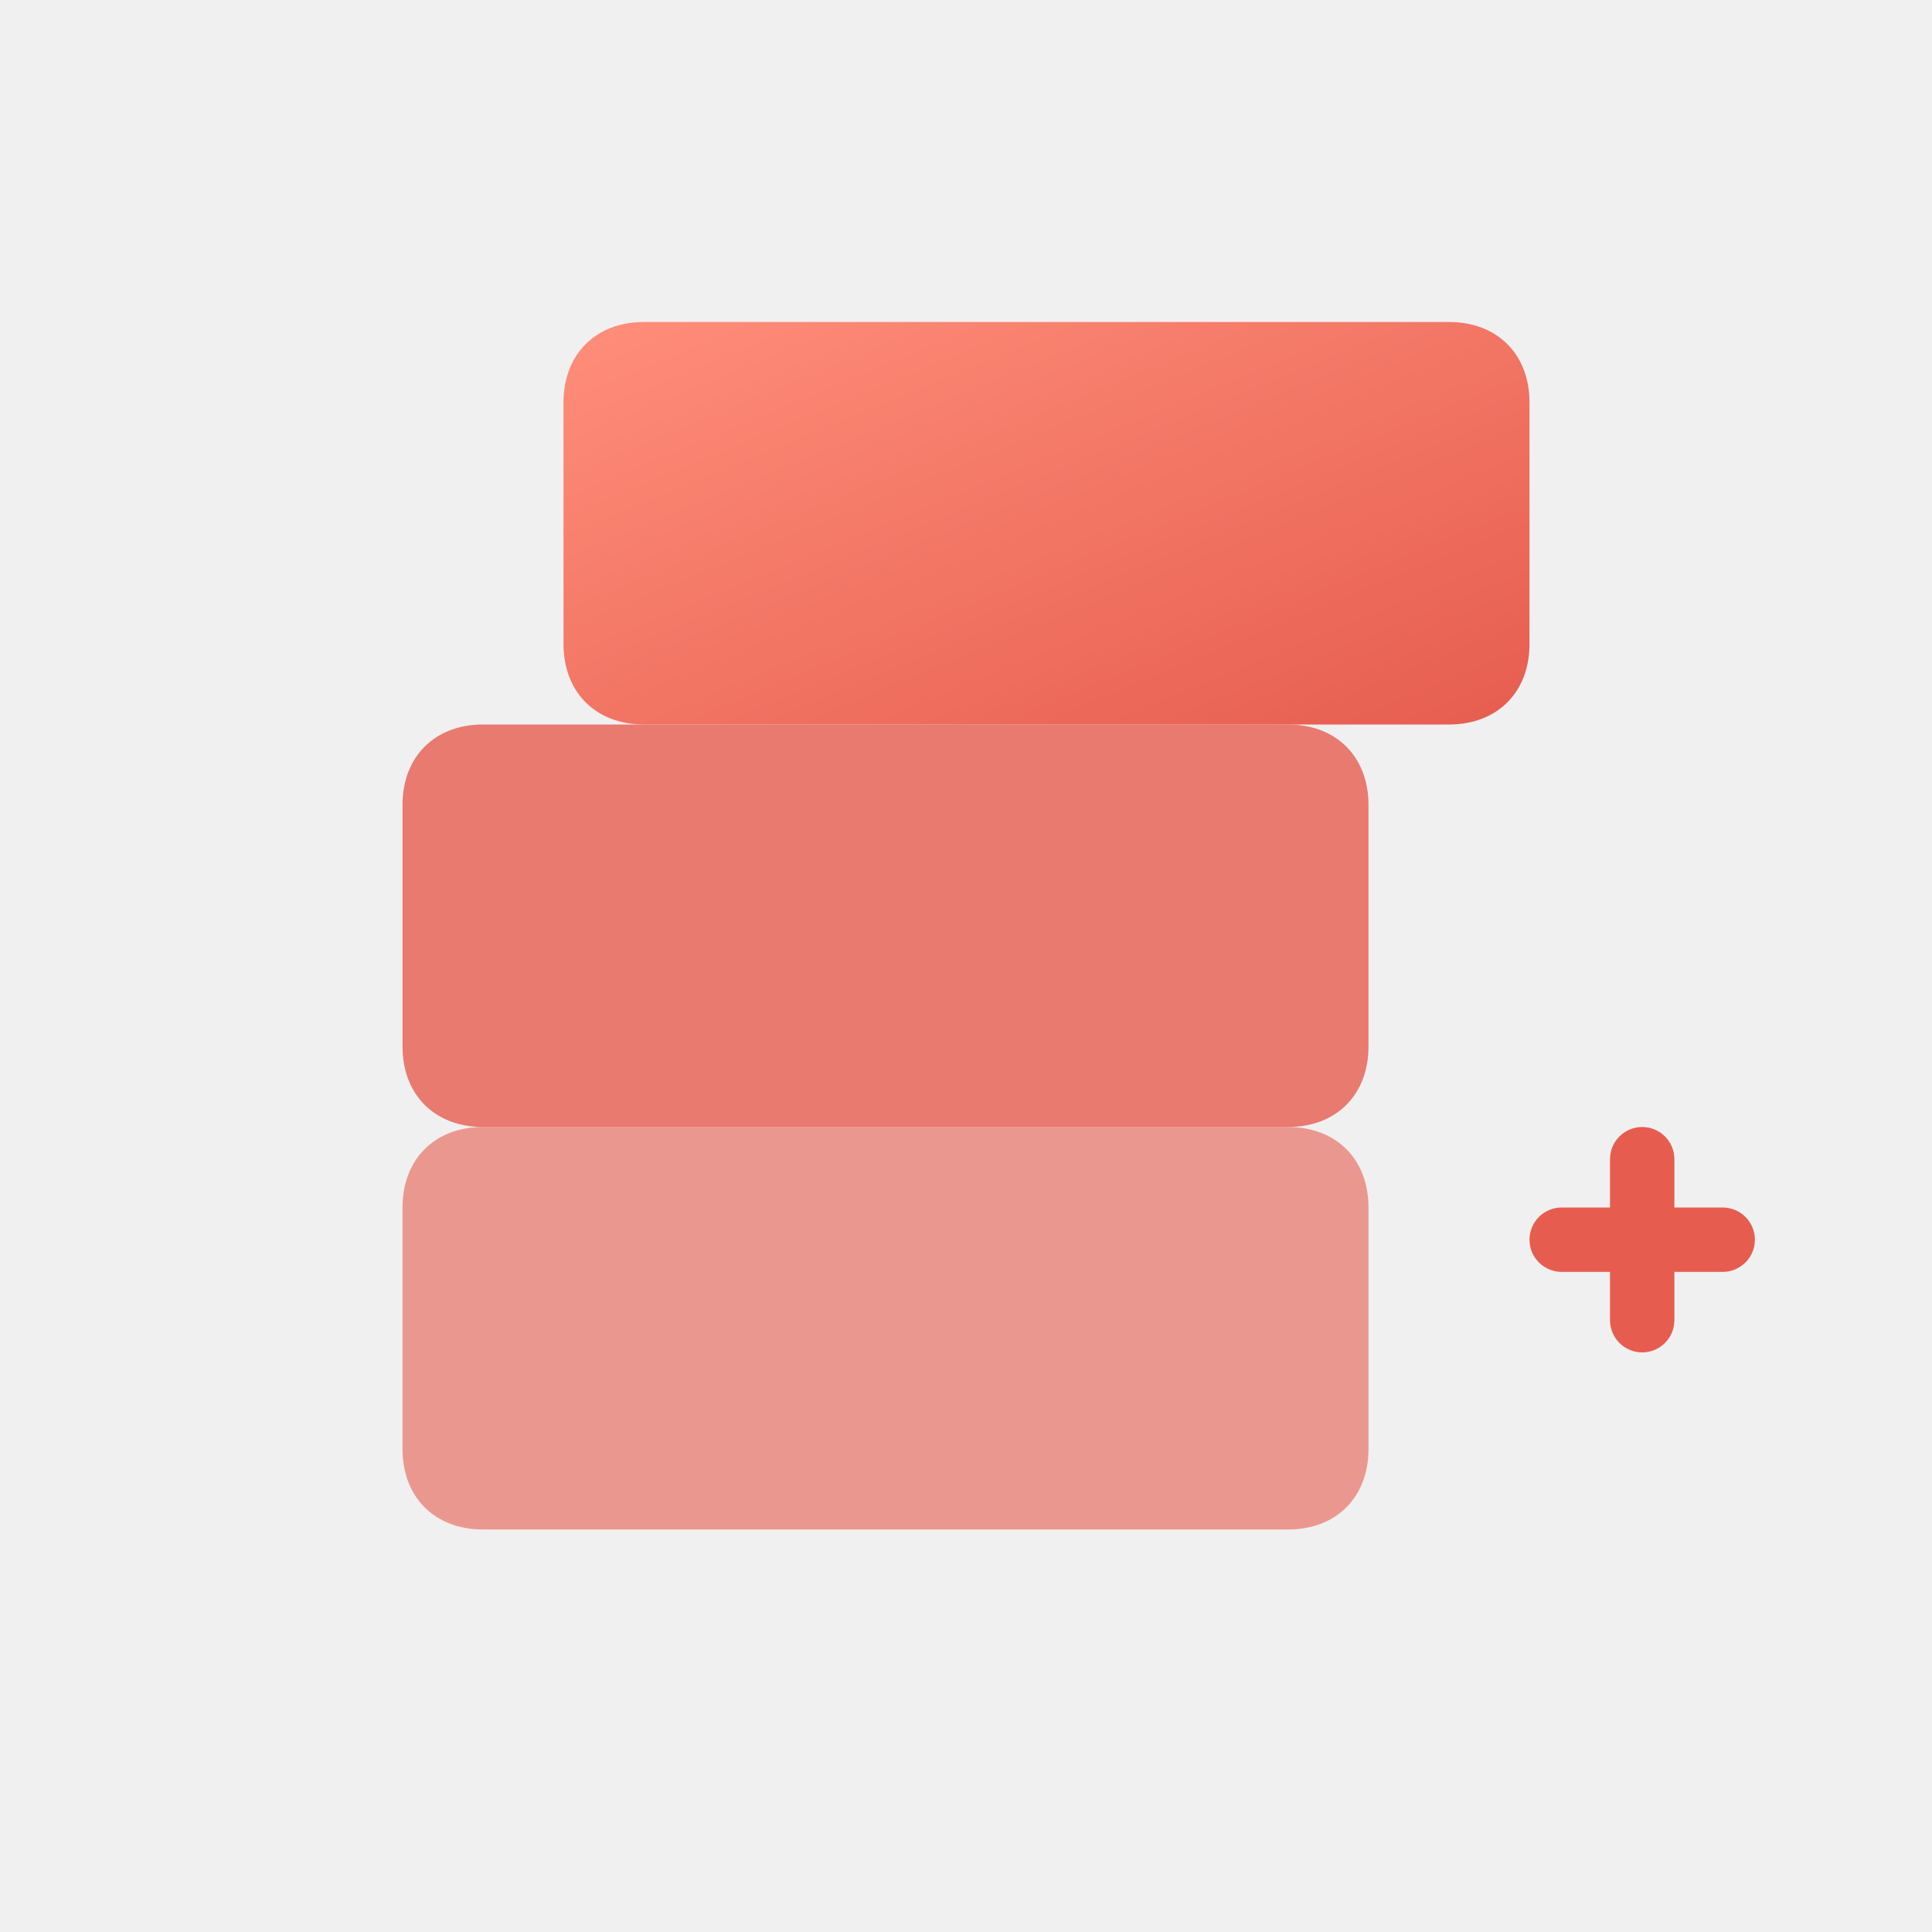
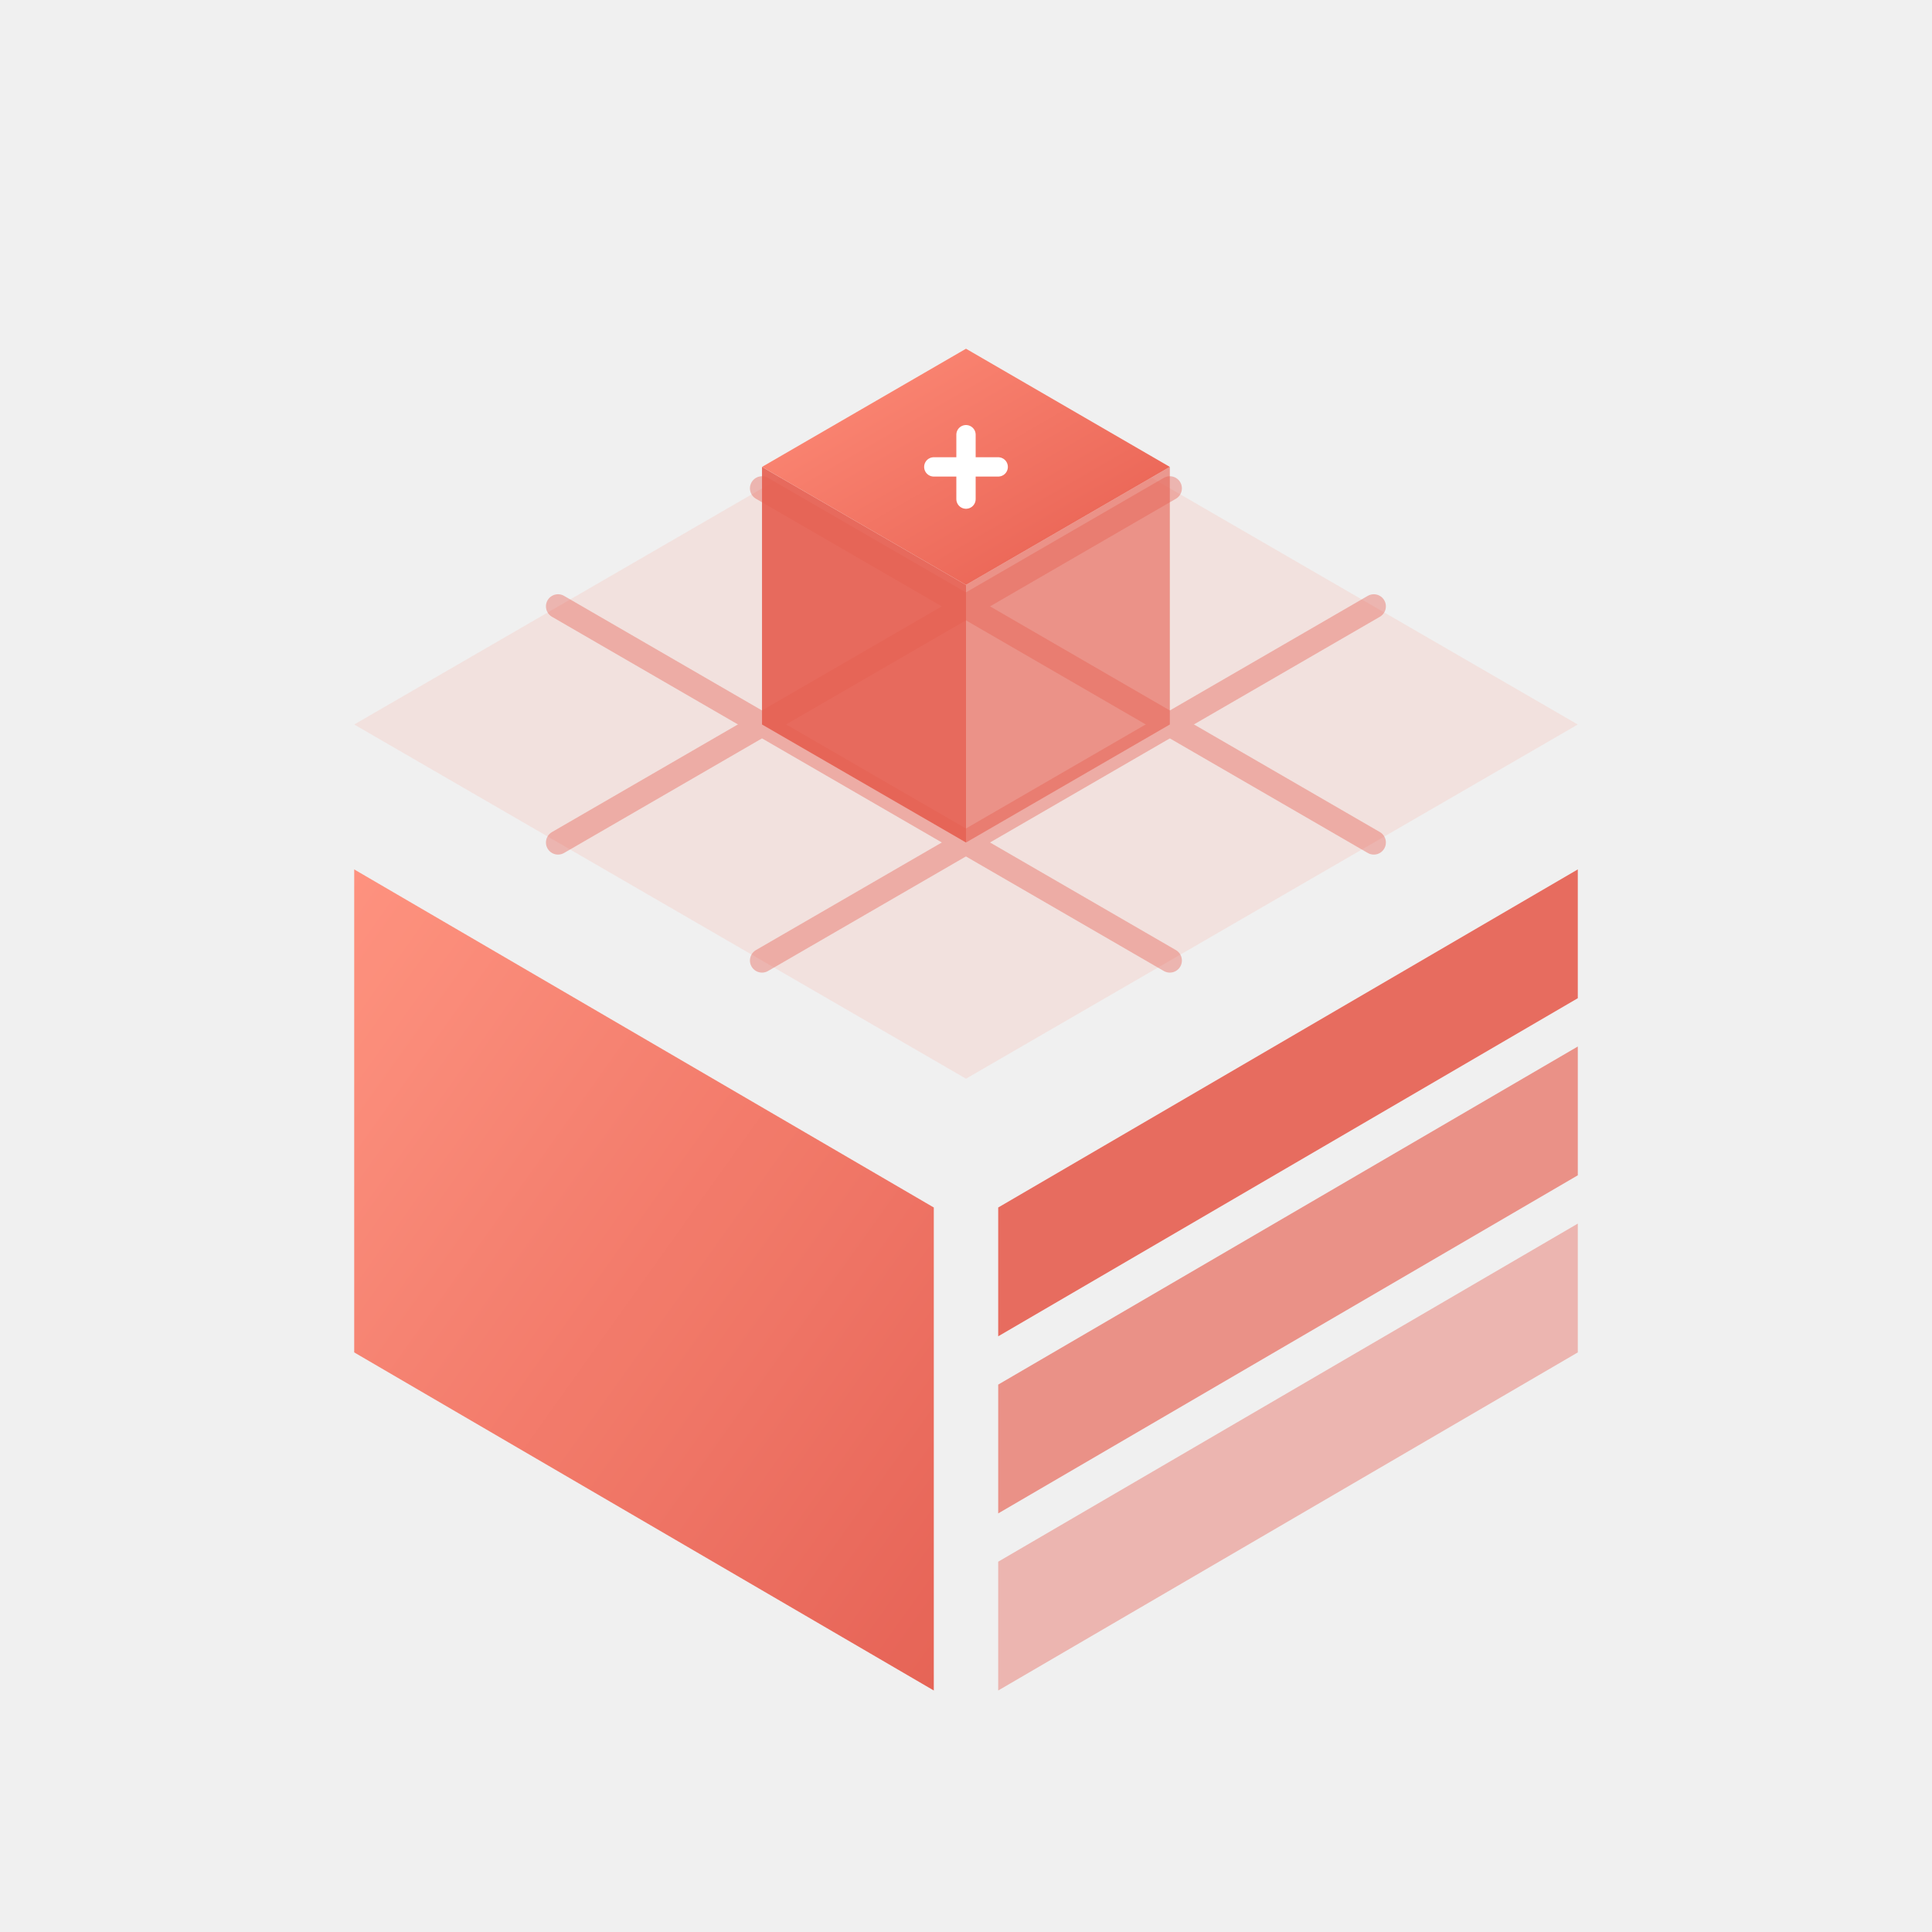
<svg xmlns="http://www.w3.org/2000/svg" width="120" height="120" viewBox="0 0 120 120">
  <defs>
    <linearGradient id="primaryGrad" x1="0%" y1="0%" x2="100%" y2="100%">
      <stop offset="0%" style="stop-color:#FF8E7A;stop-opacity:1" />
      <stop offset="100%" style="stop-color:#E65D4F;stop-opacity:1" />
    </linearGradient>
  </defs>
-   <g transform="translate(20, 20)">
-     <path d="M10 50 L60 50 C63 50 65 52 65 55 L65 70 C65 73 63 75 60 75 L10 75 C7 75 5 73 5 70 L5 55 C5 52 7 50 10 50 Z" fill="#E65D4F" opacity="0.6" />
-     <path d="M10 25 L60 25 C63 25 65 27 65 30 L65 45 C65 48 63 50 60 50 L10 50 C7 50 5 48 5 45 L5 30 C5 27 7 25 10 25 Z" fill="#E65D4F" opacity="0.8" />
-     <path d="M20 0 L70 0 C73 0 75 2 75 5 L75 20 C75 23 73 25 70 25 L20 25 C17 25 15 23 15 20 L15 5 C15 2 17 0 20 0 Z" fill="url(#primaryGrad)" />
-     <g transform="translate(75, 50)">
-       <rect x="0" y="5" width="14" height="4" rx="2" fill="#E65D4F" />
-       <rect x="5" y="0" width="4" height="14" rx="2" fill="#E65D4F" />
+   <g transform="translate(0, -2)">
+     <path d="M 22 56 L 58 77 L 58 107 L 22 86 Z" fill="url(#primaryGrad)" opacity="0.95" />
+     <path d="M 62 77 L 98 56 L 98 64 L 62 85 Z" fill="#E65D4F" opacity="0.9" />
+     <path d="M 62 88 L 98 67 L 98 75 L 62 96 Z" fill="#E65D4F" opacity="0.65" />
+     <path d="M 62 99 L 98 78 L 98 86 L 62 107 Z" fill="#E65D4F" opacity="0.4" />
+     <path d="M 60 25 L 98 47 L 60 69 L 22 47 Z" fill="#FF8E7A" opacity="0.15" />
+     <g stroke="#E65D4F" stroke-width="1.5" stroke-linecap="round" opacity="0.4">
+       <line x1="47.33" y1="32.33" x2="85.33" y2="54.33" />
+       <line x1="34.66" y1="39.66" x2="72.66" y2="61.66" />
+       <line x1="72.66" y1="32.33" x2="34.66" y2="54.33" />
+       <line x1="85.33" y1="39.66" x2="47.33" y2="61.66" />
+     </g>
+     <g>
+       <path d="M 47.33 31 L 60 38.33 L 60 54.33 L 47.33 47 Z" fill="#E65D4F" opacity="0.9" />
+       <path d="M 60 38.33 L 72.66 31 L 72.66 47 L 60 54.33 Z" fill="#E65D4F" opacity="0.6" />
+       <path d="M 60 23.66 L 72.66 31 L 60 38.33 L 47.33 31 Z" fill="url(#primaryGrad)" />
+       <path d="M 58 31 L 62 31 M 60 29 L 60 33" stroke="#FFFFFF" stroke-width="1.2" stroke-linecap="round" />
    </g>
  </g>
</svg>
